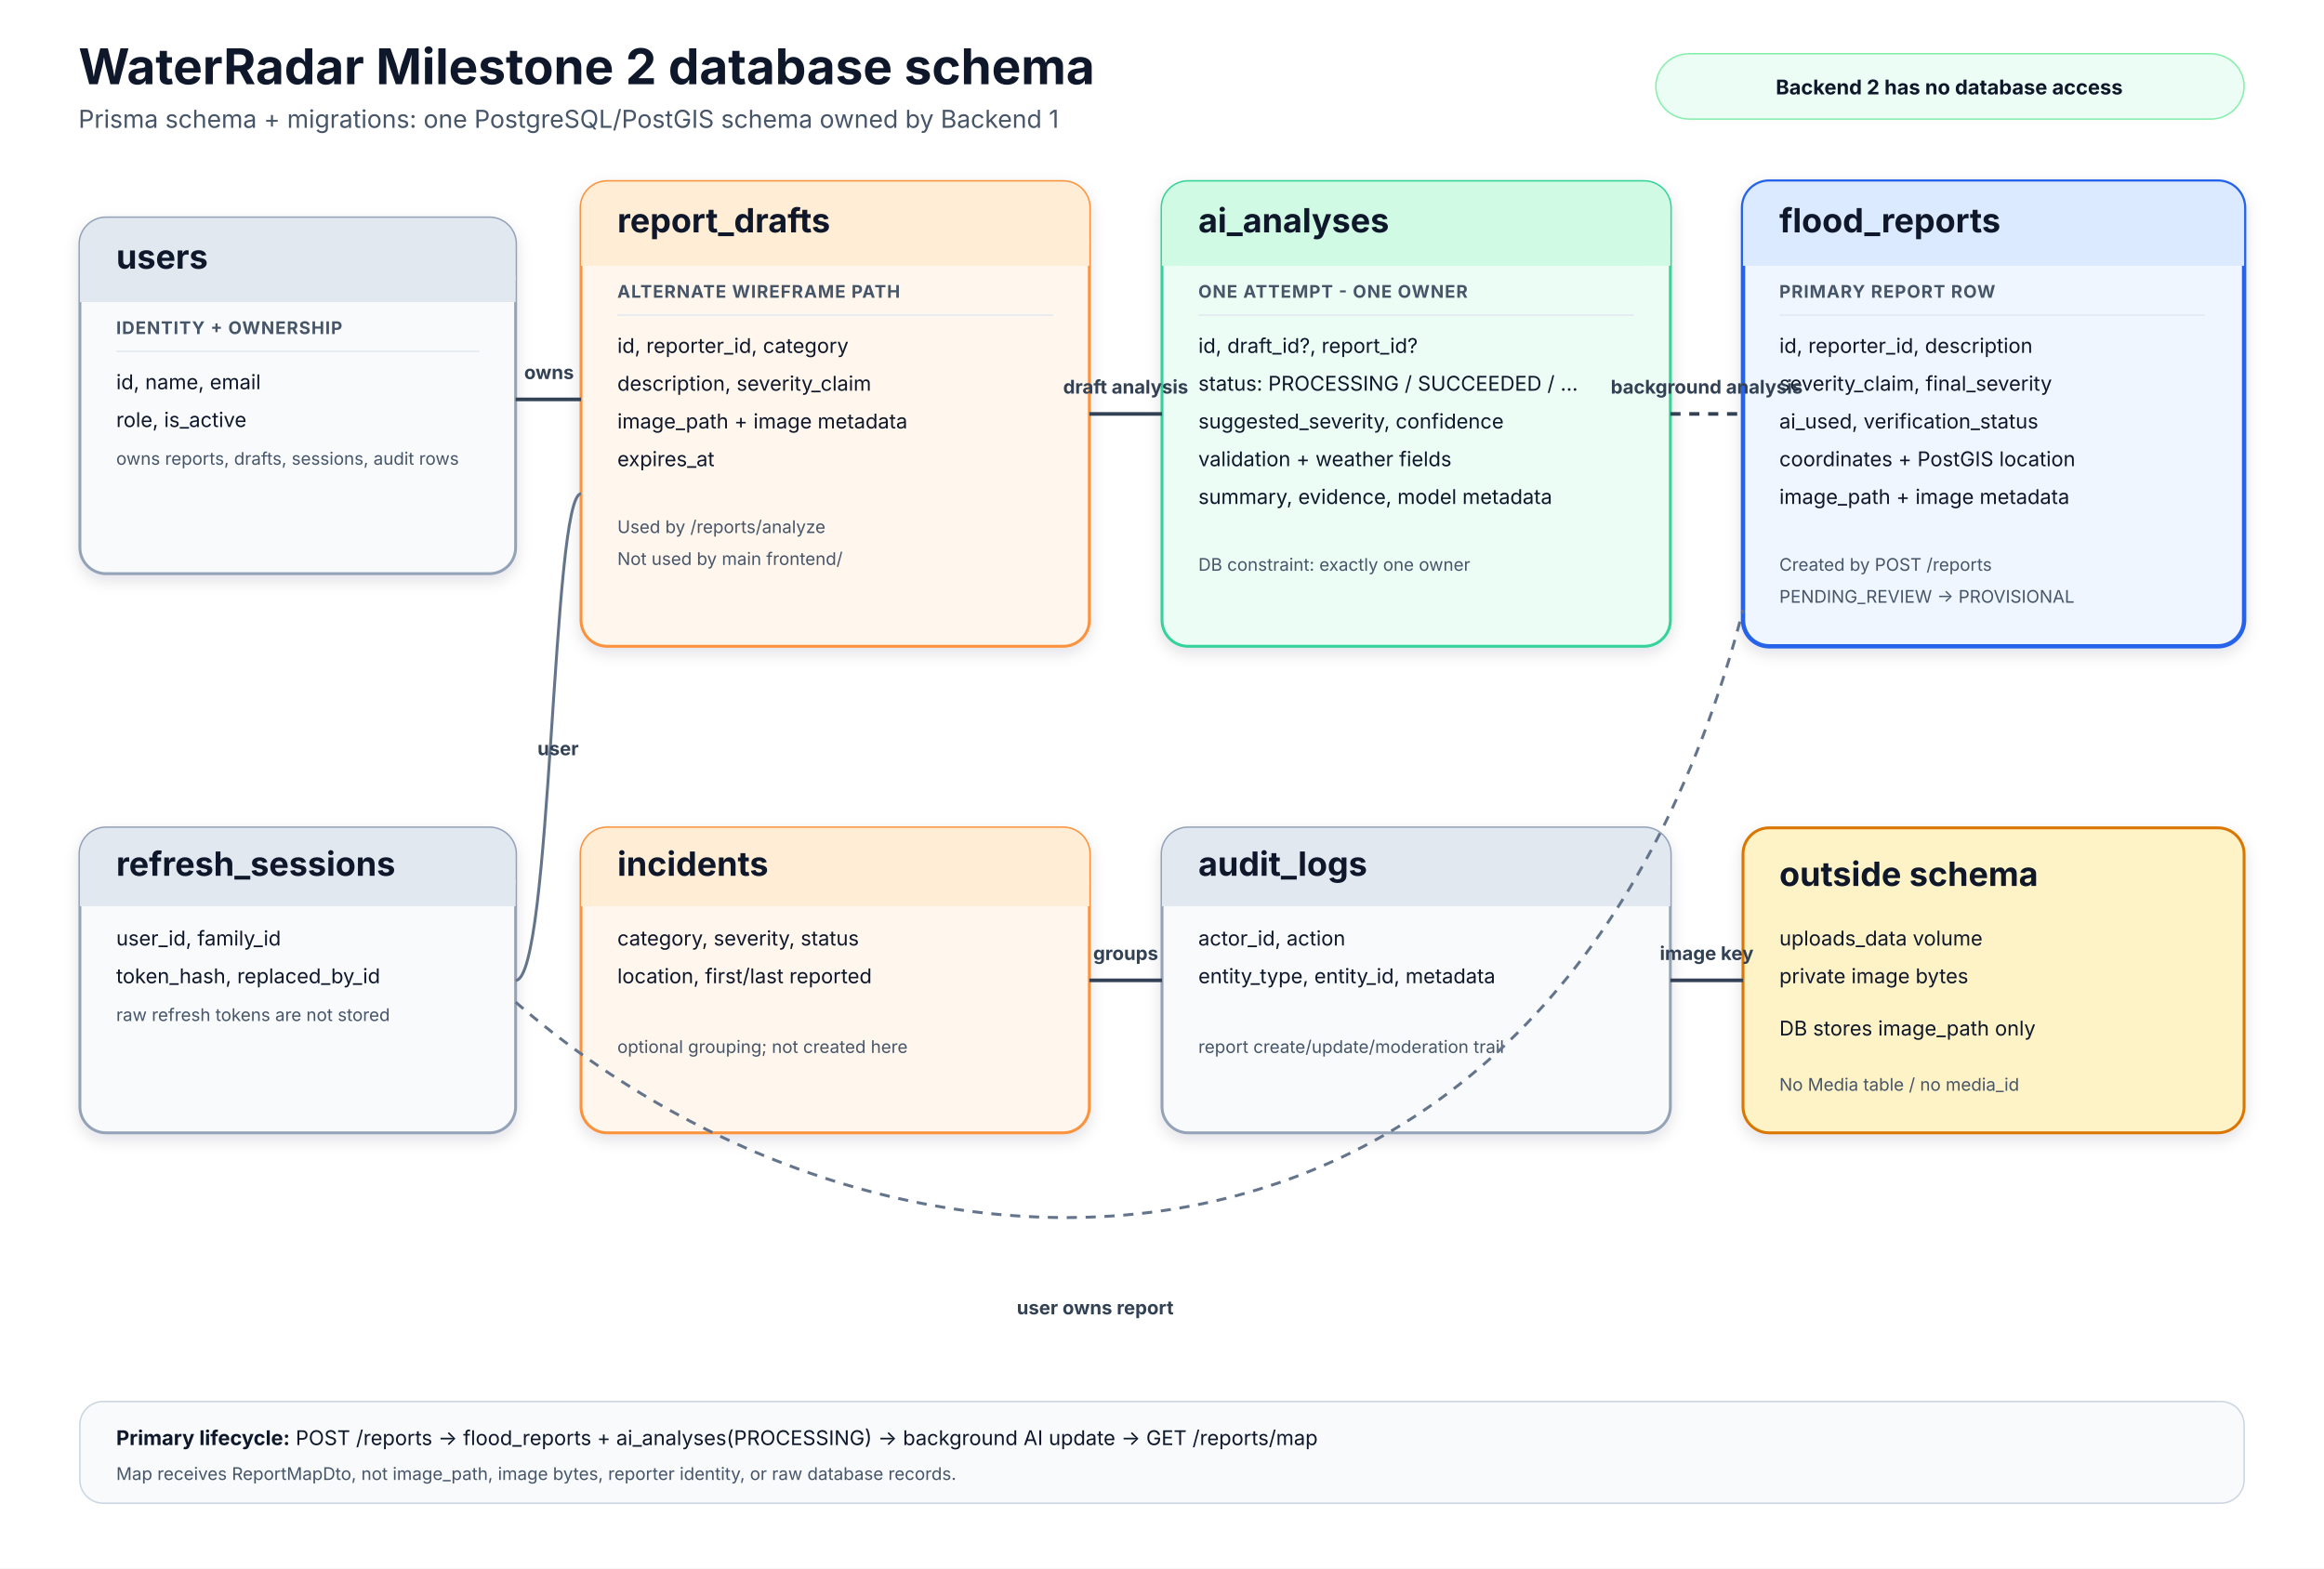
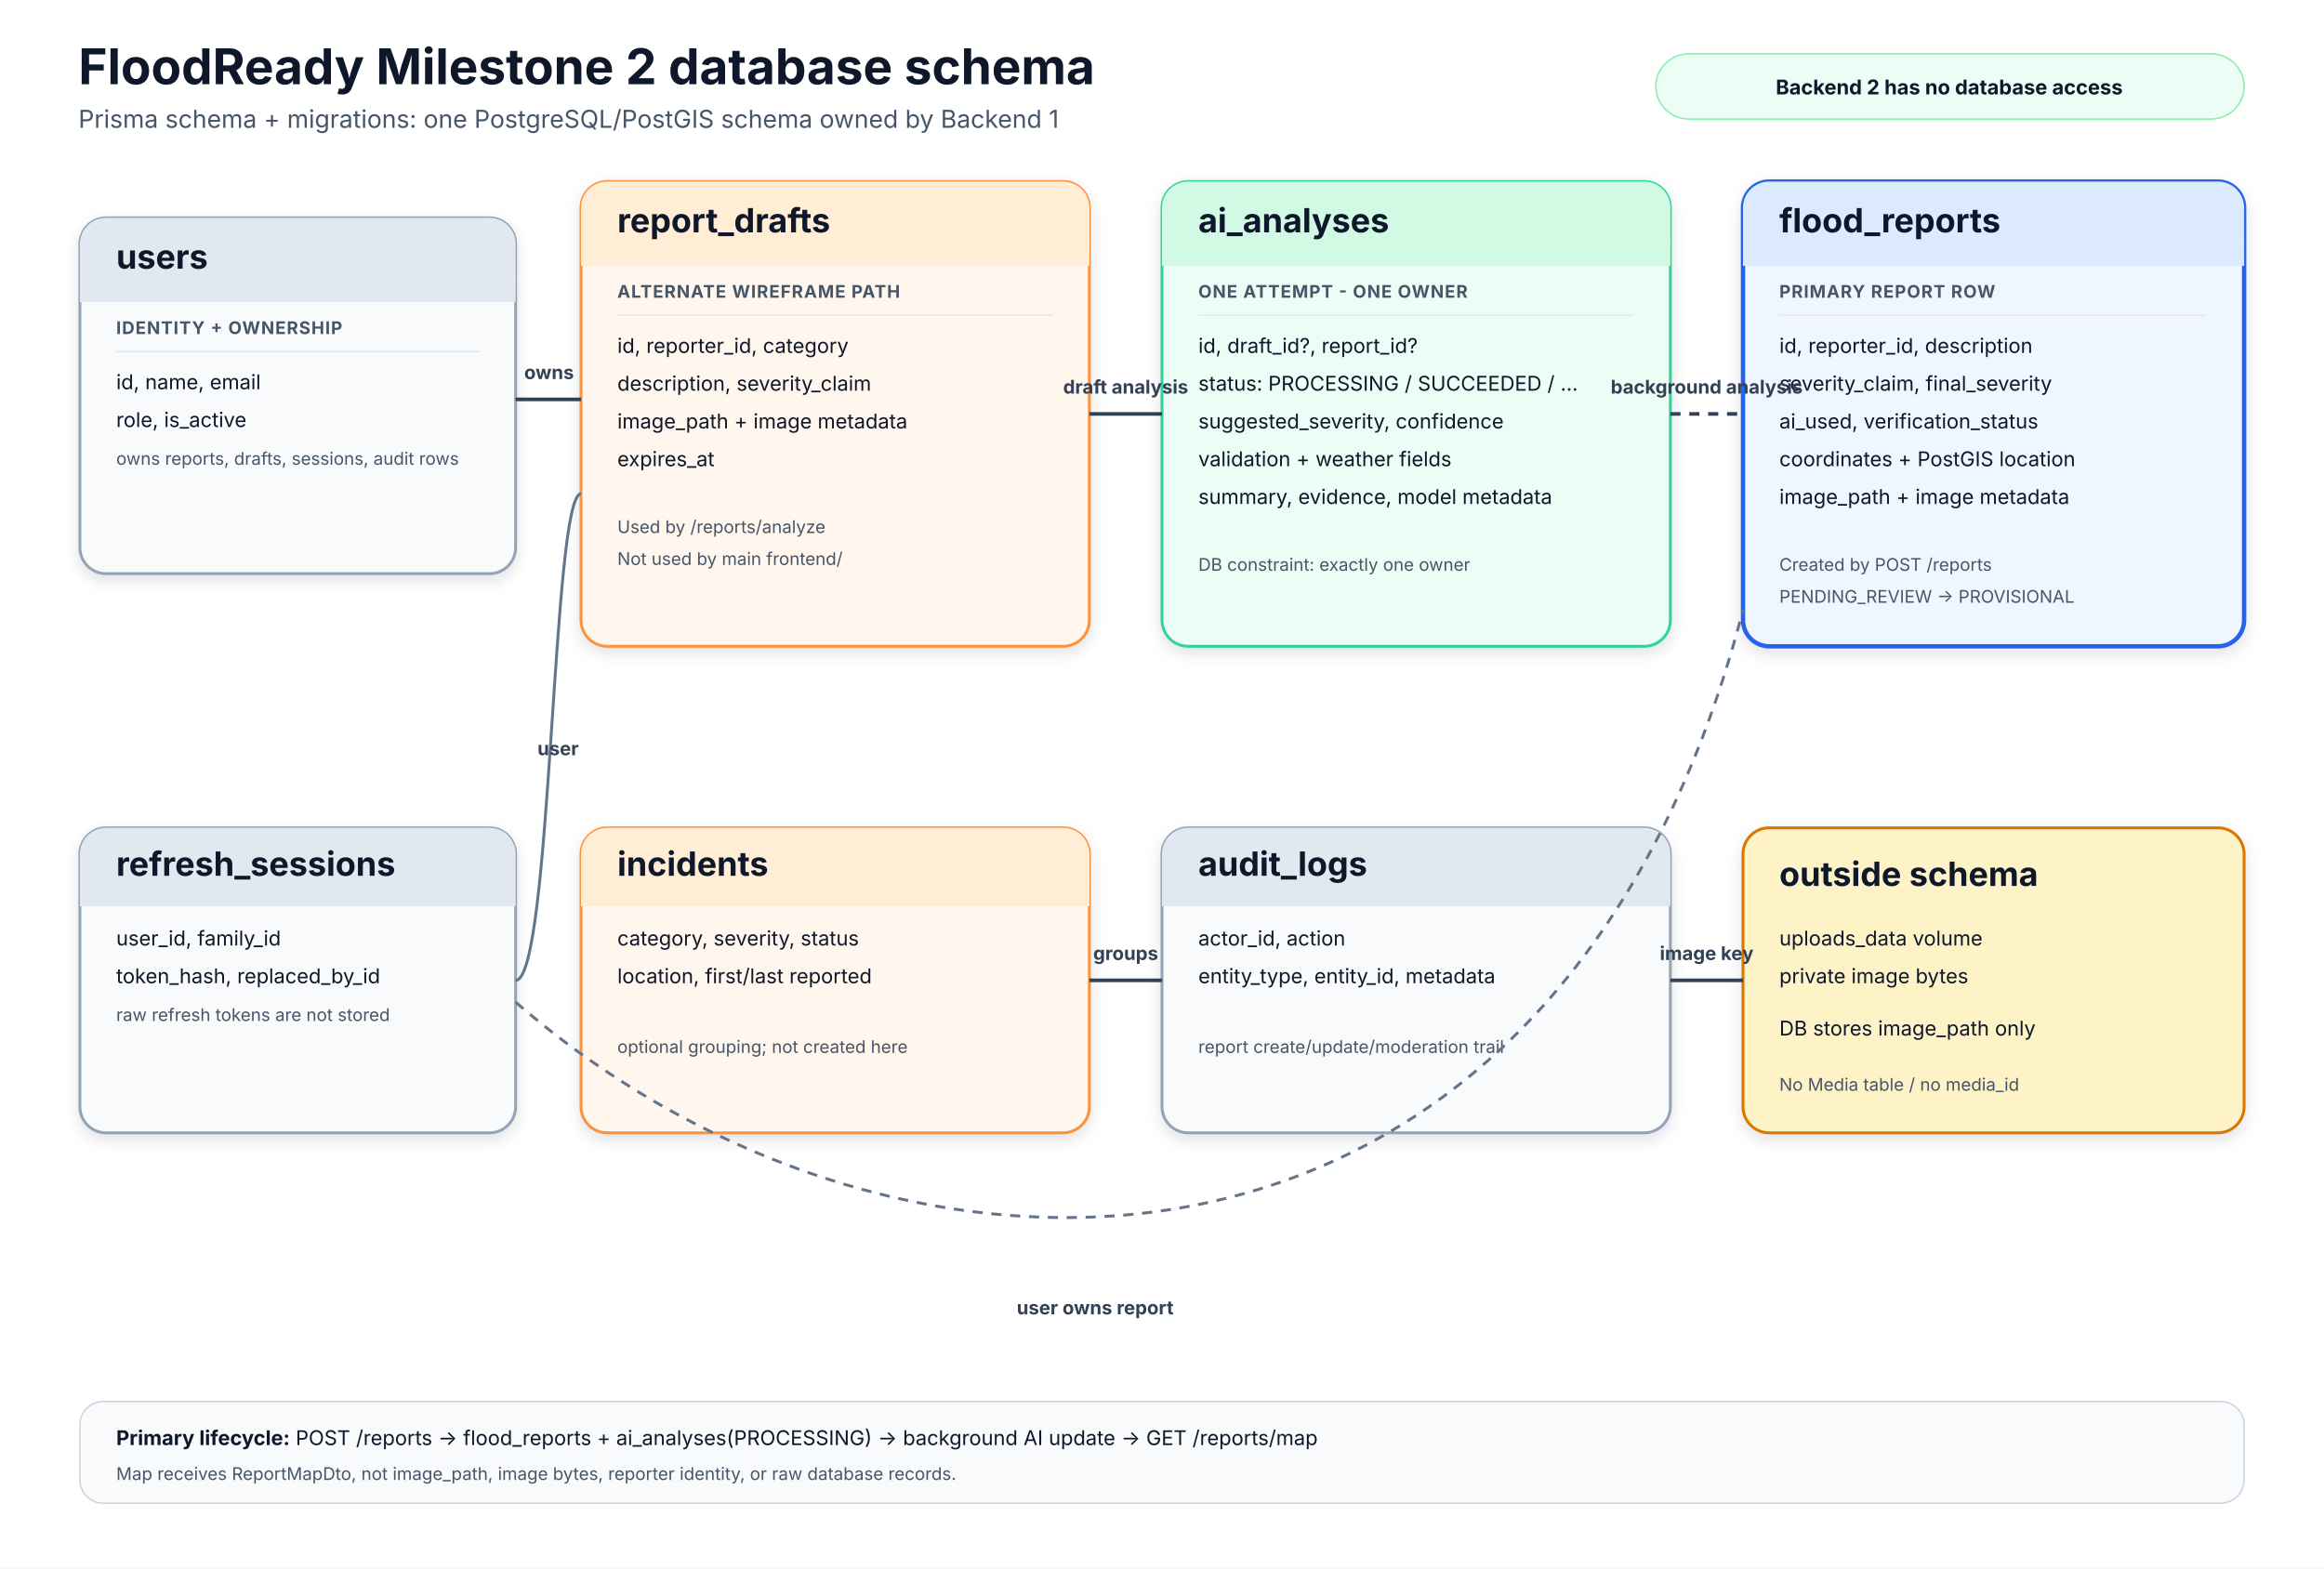
<svg xmlns="http://www.w3.org/2000/svg" width="1600" height="1080" viewBox="0 0 1600 1080" role="img" aria-labelledby="title desc">
  <defs>
    <filter id="shadow" x="-10%" y="-10%" width="120%" height="130%">
      <feDropShadow dx="0" dy="4" stdDeviation="5" flood-color="#0f172a" flood-opacity=".12" />
    </filter>
    <style>
      text { font-family: Inter, Segoe UI, Arial, sans-serif; fill:#0f172a; }
      .title { font-size:34px; font-weight:700; }
      .subtitle { font-size:17px; fill:#475569; }
      .entity { font-size:23px; font-weight:700; }
      .field { font-size:14px; }
      .note { font-size:12px; fill:#475569; }
      .rel { font-size:13px; font-weight:700; fill:#334155; }
      .head { font-size:12px; font-weight:700; letter-spacing:.6px; fill:#475569; }
      .line { stroke:#e2e8f0; stroke-width:1; }
    </style>
  </defs>
  <rect width="1600" height="1080" fill="#ffffff" />
-   <text x="54" y="58" class="title">WaterRadar Milestone 2 database schema</text>
+   <text x="54" y="58" class="title">FloodReady Milestone 2 database schema</text>
  <text x="54" y="88" class="subtitle">Prisma schema + migrations: one PostgreSQL/PostGIS schema owned by Backend 1</text>
  <rect x="1140" y="37" width="405" height="45" rx="23" fill="#ecfdf5" stroke="#86efac" />
  <text x="1342" y="65" text-anchor="middle" font-size="14" font-weight="700" fill="#166534">Backend 2 has no database access</text>
  <rect x="55" y="150" width="300" height="245" rx="18" fill="#f8fafc" stroke="#94a3b8" stroke-width="2" filter="url(#shadow)" />
  <rect x="55" y="150" width="300" height="58" rx="18" fill="#e2e8f0" />
  <path d="M55 190h300v18H55z" fill="#e2e8f0" />
  <text x="80" y="185" class="entity">users</text>
  <text x="80" y="230" class="head">IDENTITY + OWNERSHIP</text>
  <line x1="80" y1="242" x2="330" y2="242" class="line" />
  <text x="80" y="268" class="field">id, name, email</text>
  <text x="80" y="294" class="field">role, is_active</text>
  <text x="80" y="320" class="note">owns reports, drafts, sessions, audit rows</text>
  <rect x="400" y="125" width="350" height="320" rx="18" fill="#fff7ed" stroke="#fb923c" stroke-width="2" filter="url(#shadow)" />
  <rect x="400" y="125" width="350" height="58" rx="18" fill="#ffedd5" />
  <path d="M400 165h350v18H400z" fill="#ffedd5" />
  <text x="425" y="160" class="entity">report_drafts</text>
  <text x="425" y="205" class="head">ALTERNATE WIREFRAME PATH</text>
  <line x1="425" y1="217" x2="725" y2="217" class="line" />
  <text x="425" y="243" class="field">id, reporter_id, category</text>
  <text x="425" y="269" class="field">description, severity_claim</text>
  <text x="425" y="295" class="field">image_path + image metadata</text>
  <text x="425" y="321" class="field">expires_at</text>
  <text x="425" y="367" class="note">Used by /reports/analyze</text>
  <text x="425" y="389" class="note">Not used by main frontend/</text>
  <rect x="800" y="125" width="350" height="320" rx="18" fill="#ecfdf5" stroke="#34d399" stroke-width="2" filter="url(#shadow)" />
  <rect x="800" y="125" width="350" height="58" rx="18" fill="#d1fae5" />
  <path d="M800 165h350v18H800z" fill="#d1fae5" />
  <text x="825" y="160" class="entity">ai_analyses</text>
  <text x="825" y="205" class="head">ONE ATTEMPT - ONE OWNER</text>
  <line x1="825" y1="217" x2="1125" y2="217" class="line" />
  <text x="825" y="243" class="field">id, draft_id?, report_id?</text>
  <text x="825" y="269" class="field">status: PROCESSING / SUCCEEDED / ...</text>
  <text x="825" y="295" class="field">suggested_severity, confidence</text>
  <text x="825" y="321" class="field">validation + weather fields</text>
  <text x="825" y="347" class="field">summary, evidence, model metadata</text>
  <text x="825" y="393" class="note">DB constraint: exactly one owner</text>
  <rect x="1200" y="125" width="345" height="320" rx="18" fill="#eff6ff" stroke="#2563eb" stroke-width="3" filter="url(#shadow)" />
  <rect x="1200" y="125" width="345" height="58" rx="18" fill="#dbeafe" />
  <path d="M1200 165h345v18h-345z" fill="#dbeafe" />
  <text x="1225" y="160" class="entity">flood_reports</text>
  <text x="1225" y="205" class="head">PRIMARY REPORT ROW</text>
  <line x1="1225" y1="217" x2="1518" y2="217" class="line" />
  <text x="1225" y="243" class="field">id, reporter_id, description</text>
  <text x="1225" y="269" class="field">severity_claim, final_severity</text>
  <text x="1225" y="295" class="field">ai_used, verification_status</text>
  <text x="1225" y="321" class="field">coordinates + PostGIS location</text>
  <text x="1225" y="347" class="field">image_path + image metadata</text>
  <text x="1225" y="393" class="note">Created by POST /reports</text>
  <text x="1225" y="415" class="note">PENDING_REVIEW -&gt; PROVISIONAL</text>
  <rect x="55" y="570" width="300" height="210" rx="18" fill="#f8fafc" stroke="#94a3b8" stroke-width="2" filter="url(#shadow)" />
  <rect x="55" y="570" width="300" height="54" rx="18" fill="#e2e8f0" />
  <path d="M55 606h300v18H55z" fill="#e2e8f0" />
  <text x="80" y="603" class="entity">refresh_sessions</text>
  <text x="80" y="651" class="field">user_id, family_id</text>
  <text x="80" y="677" class="field">token_hash, replaced_by_id</text>
  <text x="80" y="703" class="note">raw refresh tokens are not stored</text>
  <rect x="400" y="570" width="350" height="210" rx="18" fill="#fff7ed" stroke="#fb923c" stroke-width="2" filter="url(#shadow)" />
  <rect x="400" y="570" width="350" height="54" rx="18" fill="#ffedd5" />
  <path d="M400 606h350v18H400z" fill="#ffedd5" />
  <text x="425" y="603" class="entity">incidents</text>
  <text x="425" y="651" class="field">category, severity, status</text>
  <text x="425" y="677" class="field">location, first/last reported</text>
  <text x="425" y="725" class="note">optional grouping; not created here</text>
  <rect x="800" y="570" width="350" height="210" rx="18" fill="#f8fafc" stroke="#94a3b8" stroke-width="2" filter="url(#shadow)" />
  <rect x="800" y="570" width="350" height="54" rx="18" fill="#e2e8f0" />
  <path d="M800 606h350v18H800z" fill="#e2e8f0" />
  <text x="825" y="603" class="entity">audit_logs</text>
  <text x="825" y="651" class="field">actor_id, action</text>
  <text x="825" y="677" class="field">entity_type, entity_id, metadata</text>
  <text x="825" y="725" class="note">report create/update/moderation trail</text>
  <rect x="1200" y="570" width="345" height="210" rx="18" fill="#fef3c7" stroke="#d97706" stroke-width="2" filter="url(#shadow)" />
  <text x="1225" y="610" class="entity">outside schema</text>
  <text x="1225" y="651" class="field">uploads_data volume</text>
  <text x="1225" y="677" class="field">private image bytes</text>
  <text x="1225" y="713" class="field">DB stores image_path only</text>
  <text x="1225" y="751" class="note">No Media table / no media_id</text>
  <path d="M355 275 H400" fill="none" stroke="#334155" stroke-width="2.5" />
  <text x="378" y="261" text-anchor="middle" class="rel">owns</text>
  <path d="M750 285 H800" fill="none" stroke="#334155" stroke-width="2.5" />
  <text x="775" y="271" text-anchor="middle" class="rel">draft analysis</text>
  <path d="M1150 285 H1200" fill="none" stroke="#334155" stroke-width="2.5" stroke-dasharray="7 6" />
  <text x="1175" y="271" text-anchor="middle" class="rel">background analysis</text>
  <path d="M355 675 C380 675 380 340 400 340" fill="none" stroke="#64748b" stroke-width="2" />
  <text x="370" y="520" class="rel">user</text>
  <path d="M355 690 C620 920 1070 920 1200 420" fill="none" stroke="#64748b" stroke-width="2" stroke-dasharray="7 6" />
  <text x="700" y="905" class="rel">user owns report</text>
  <path d="M750 675 H800" fill="none" stroke="#334155" stroke-width="2.5" />
  <text x="775" y="661" text-anchor="middle" class="rel">groups</text>
  <path d="M1150 675 H1200" fill="none" stroke="#334155" stroke-width="2.5" />
  <text x="1175" y="661" text-anchor="middle" class="rel">image key</text>
  <rect x="55" y="965" width="1490" height="70" rx="16" fill="#f8fafc" stroke="#cbd5e1" />
  <text x="80" y="995" class="field">
    <tspan font-weight="700">Primary lifecycle:</tspan> POST /reports -&gt; flood_reports + ai_analyses(PROCESSING) -&gt; background AI update -&gt; GET /reports/map</text>
  <text x="80" y="1019" class="note">Map receives ReportMapDto, not image_path, image bytes, reporter identity, or raw database records.</text>
</svg>
